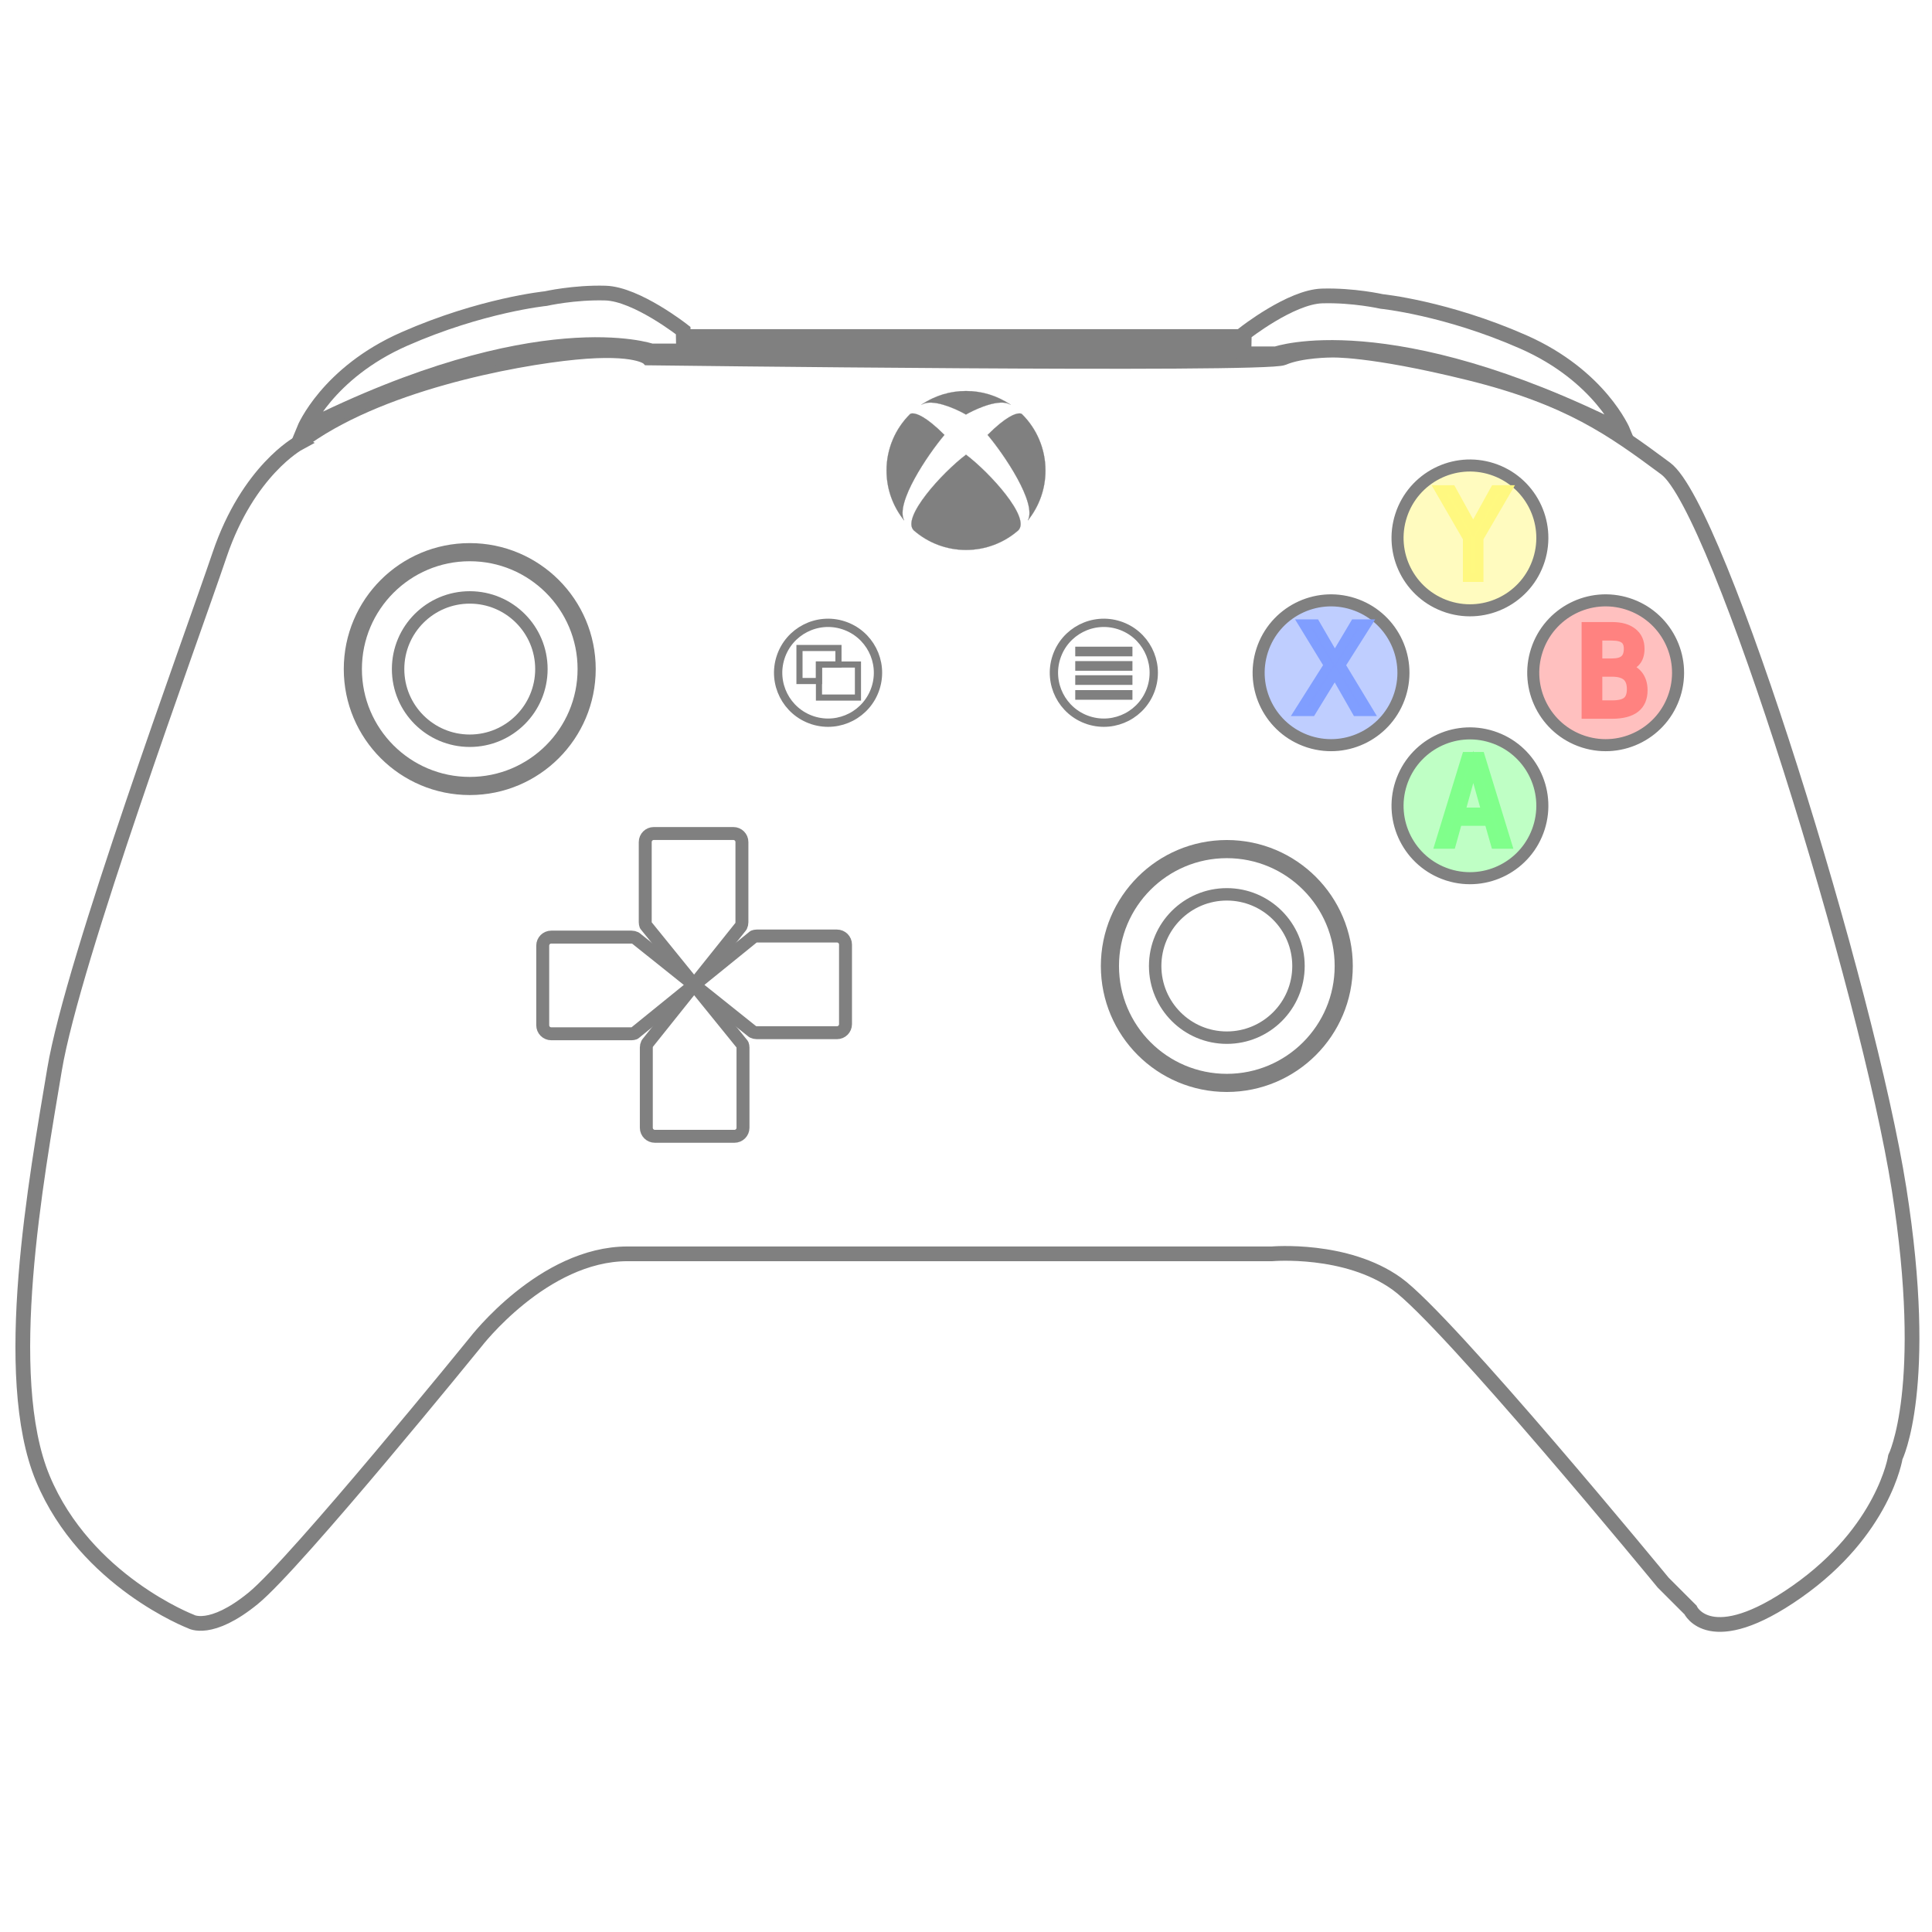
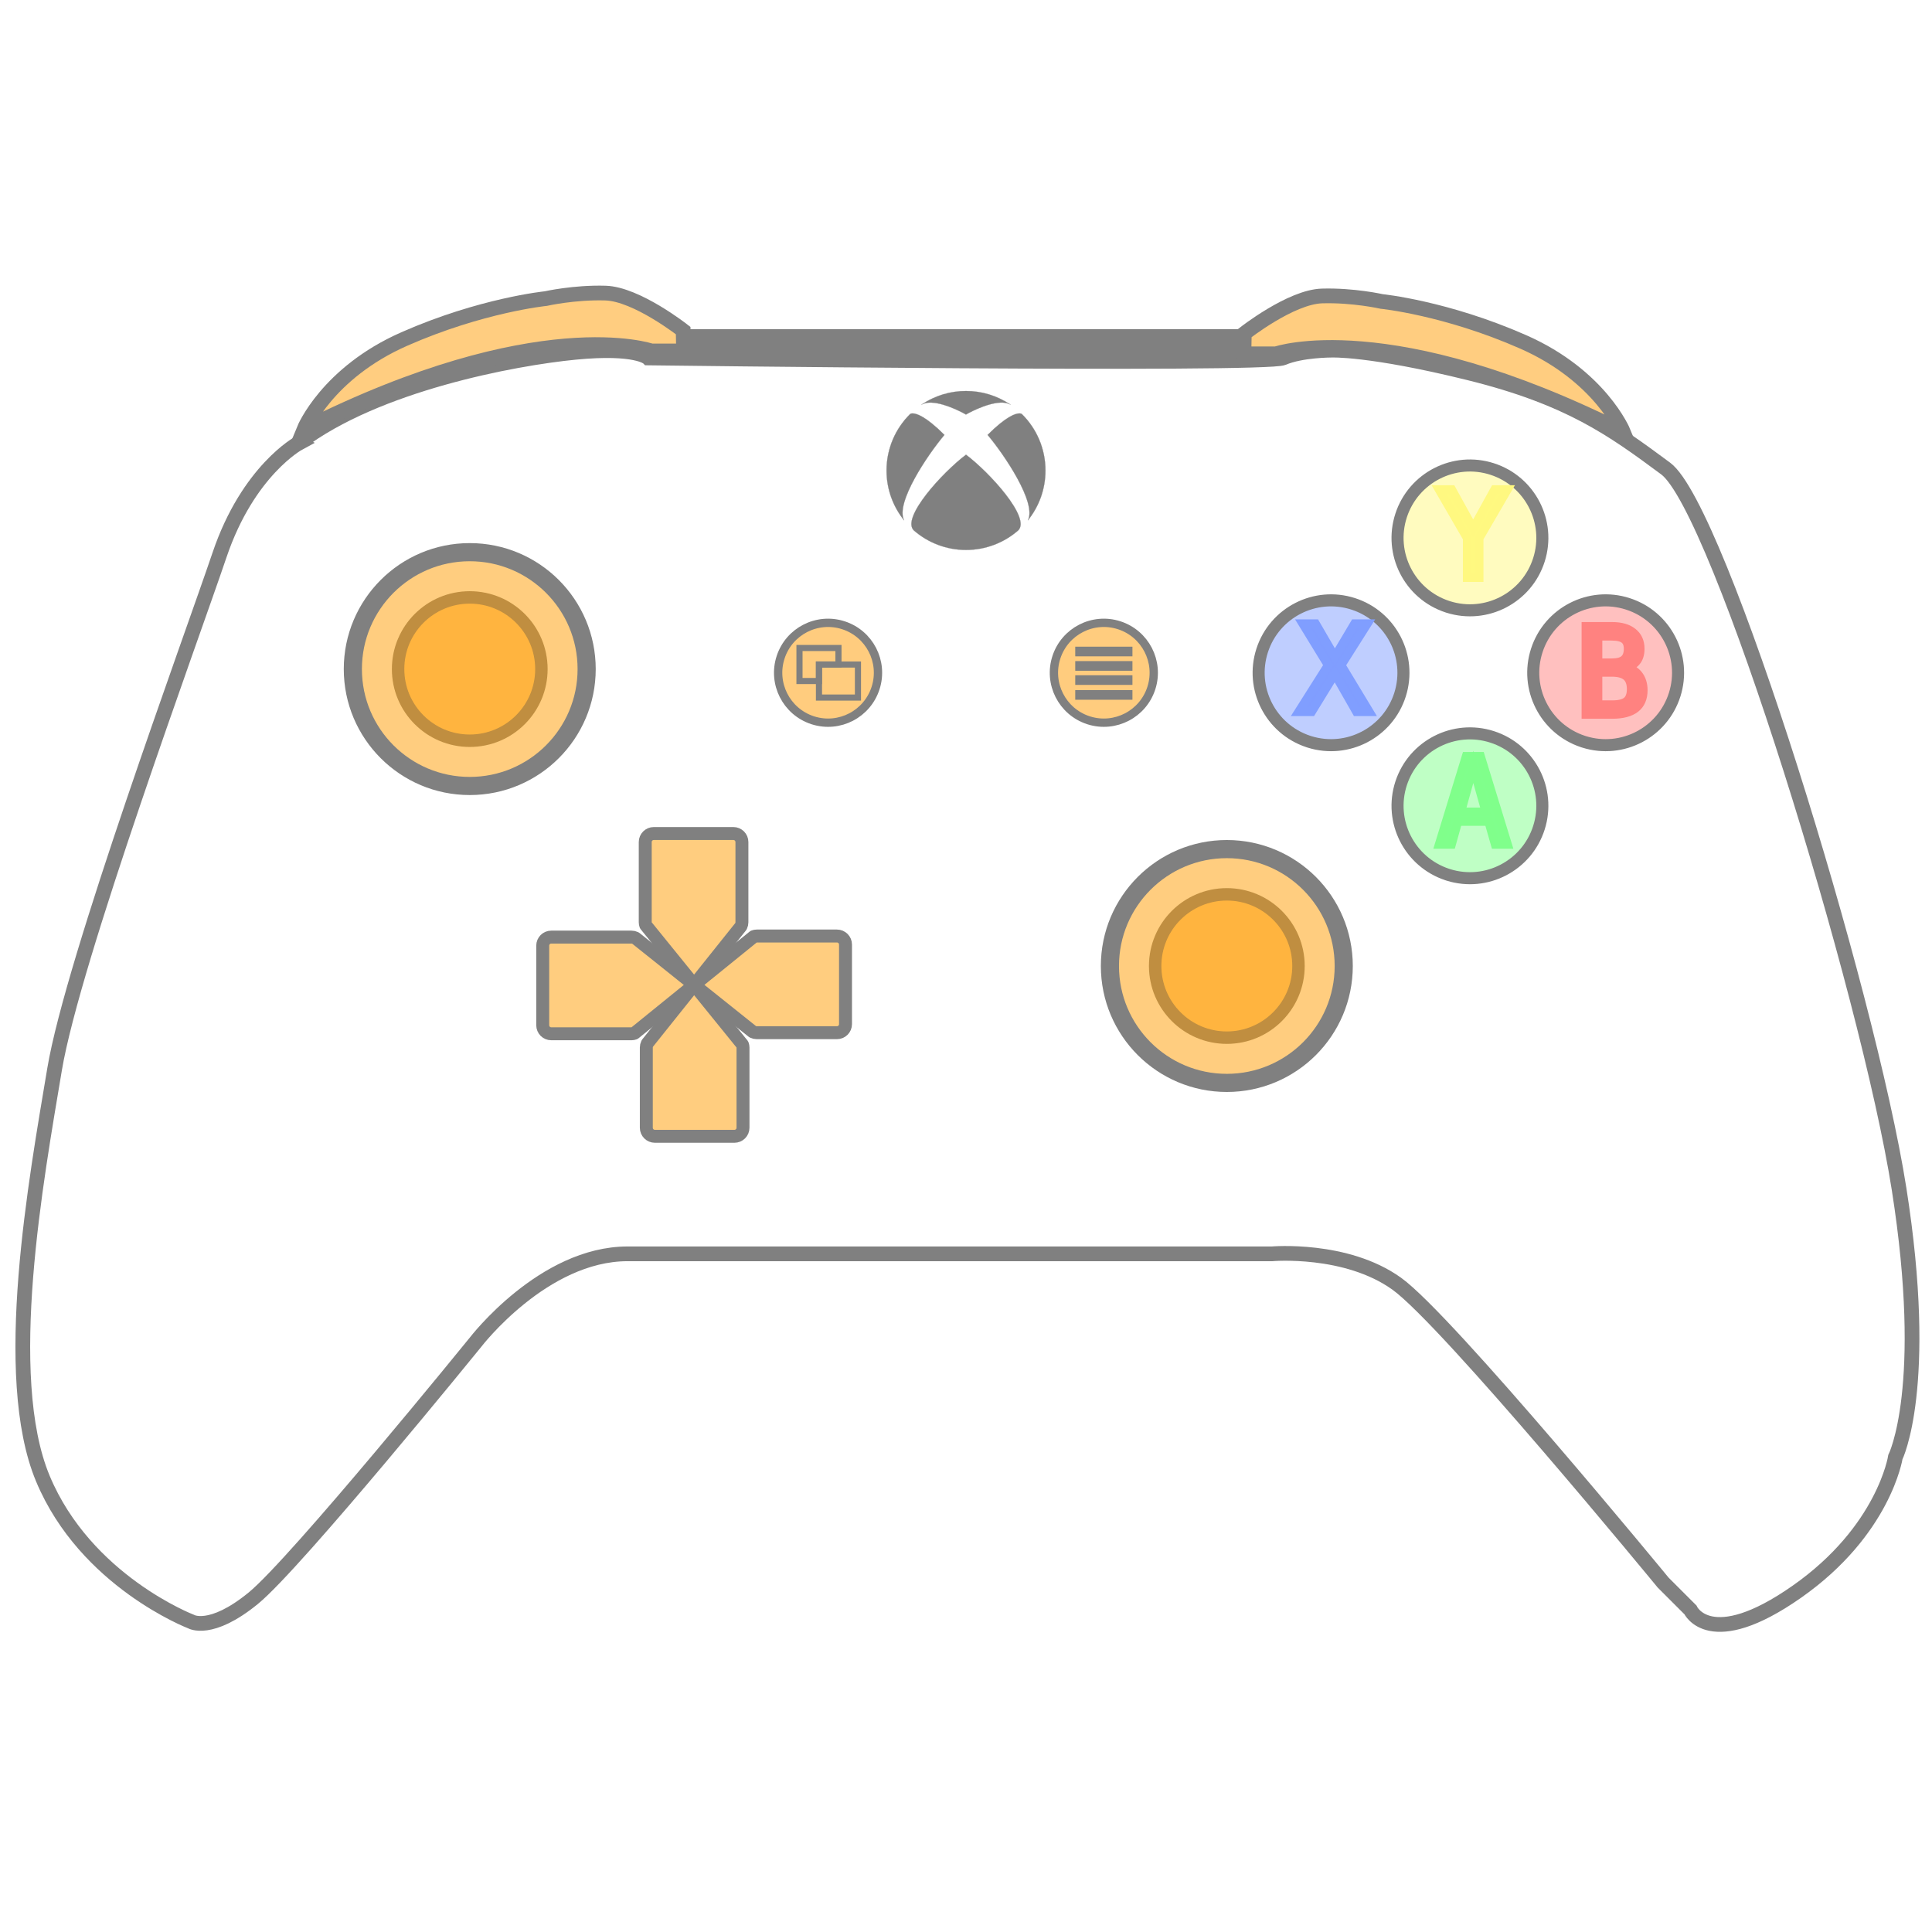
<svg xmlns="http://www.w3.org/2000/svg" width="1024" height="1024" viewBox="0 0 270.933 270.933" version="1.1" id="svg1" xml:space="preserve">
  <defs id="defs1">
    <rect x="915.968" y="118.818" width="71.583" height="85.705" id="rect17" />
    <rect x="915.968" y="118.818" width="10.569" height="21.223" id="rect17-9" />
    <rect x="915.968" y="118.818" width="10.569" height="21.223" id="rect17-9-5" />
    <rect x="915.968" y="118.818" width="71.583" height="85.705" id="rect17-2" />
  </defs>
  <g id="layer1" style="opacity:1">
    <g id="svg-gamepad_base_frame" style="opacity:1">
      <path style="opacity:1;mix-blend-mode:darken;fill:none;fill-opacity:1;stroke:#808080;stroke-width:2.065;stroke-linejoin:miter;stroke-dasharray:none;stroke-opacity:1;paint-order:normal" d="m 41.908,62.133 c 0,0 -7.106,3.826 -11.115,15.67 C 26.785,89.647 10.204,134.652 7.653,149.958 5.102,165.263 0,192.959 6.013,207.353 c 6.013,14.394 20.772,20.043 20.772,20.043 0,0 2.733,1.64 8.746,-3.28 6.013,-4.92 31.158,-35.895 31.158,-35.895 0,0 9.475,-12.39 21.318,-12.39 11.844,0 90.375,0 90.375,0 0,0 10.386,-0.911 17.492,4.191 7.106,5.102 37.353,41.908 37.353,41.908 l 3.826,3.826 c 0,0 2.733,6.013 14.941,-2.551 12.208,-8.564 13.804,-18.864 13.804,-18.864 0,0 4.896,-9.792 0.515,-37.622 -4.381,-27.83 -25.253,-95.471 -32.726,-101.011 -7.473,-5.54 -13.572,-9.953 -27.602,-13.415 -14.03,-3.462 -19.314,-3.189 -19.314,-3.189 0,0 -4.191,0 -6.742,1.093 -2.551,1.093 -89.034,0 -89.034,0 0,0 -1.611,-1.625 -10.243,-0.788 -8.632,0.837 -27.889,4.444 -38.746,12.723 z" id="path18" />
      <rect style="opacity:1;mix-blend-mode:darken;fill:none;fill-opacity:1;stroke:#808080;stroke-width:2.072;stroke-linejoin:miter;stroke-dasharray:none;stroke-opacity:1;paint-order:normal" id="rect19" width="74.807" height="1.542" x="97.801" y="47.195" ry="0" />
    </g>
-     <path style="opacity:1;mix-blend-mode:darken;fill:none;fill-opacity:1;stroke:#808080;stroke-width:2.065;stroke-linejoin:miter;stroke-dasharray:none;stroke-opacity:1;paint-order:normal" d="m 42.646,60.169 c 0,0 3.221,-7.859 14.044,-12.626 10.823,-4.767 19.842,-5.669 19.842,-5.669 0,0 3.994,-0.902 8.375,-0.773 4.381,0.129 10.898,5.26 10.898,5.26 l 0.053,2.857 H 91.348 c 0,0 -15.847,-5.54 -48.702,10.951 z" id="svg-gamepad-btn-lb" />
-     <path style="opacity:1;mix-blend-mode:darken;fill:none;fill-opacity:1;stroke:#808080;stroke-width:2.065;stroke-linejoin:miter;stroke-dasharray:none;stroke-opacity:1;paint-order:normal" d="m 227.652,60.572 c 0,0 -3.221,-7.859 -14.044,-12.626 -10.823,-4.767 -19.841,-5.669 -19.841,-5.669 0,0 -3.994,-0.902 -8.375,-0.773 -4.381,0.129 -10.898,5.26 -10.898,5.26 l -0.053,2.857 h 4.509 c 0,0 15.847,-5.54 48.702,10.951 z" id="svg-gamepad-btn-rb" />
+     <path style="opacity:1;mix-blend-mode:darken;fill:#ff9c00;fill-opacity:0.497;stroke:#808080;stroke-width:2.065;stroke-linejoin:miter;stroke-dasharray:none;stroke-opacity:1;paint-order:normal" d="m 42.646,60.169 c 0,0 3.221,-7.859 14.044,-12.626 10.823,-4.767 19.842,-5.669 19.842,-5.669 0,0 3.994,-0.902 8.375,-0.773 4.381,0.129 10.898,5.26 10.898,5.26 l 0.053,2.857 H 91.348 c 0,0 -15.847,-5.54 -48.702,10.951 z" id="svg-gamepad-btn-lb" />
+     <path style="opacity:1;mix-blend-mode:darken;fill:#ff9c00;fill-opacity:0.497;stroke:#808080;stroke-width:2.065;stroke-linejoin:miter;stroke-dasharray:none;stroke-opacity:1;paint-order:normal" d="m 227.652,60.572 c 0,0 -3.221,-7.859 -14.044,-12.626 -10.823,-4.767 -19.841,-5.669 -19.841,-5.669 0,0 -3.994,-0.902 -8.375,-0.773 -4.381,0.129 -10.898,5.26 -10.898,5.26 l -0.053,2.857 h 4.509 c 0,0 15.847,-5.54 48.702,10.951 z" id="svg-gamepad-btn-rb" />
    <g id="svg-gamepad-g-leftstick" style="opacity:1;mix-blend-mode:darken;stroke-linejoin:miter;paint-order:normal">
-       <ellipse style="opacity:1;fill:none;fill-opacity:1;stroke:#808080;stroke-width:1.743;stroke-linejoin:miter;stroke-dasharray:none;stroke-opacity:1;paint-order:normal" id="svg-gamepad-leftstick" cx="65.875" cy="93.828" rx="10.049" ry="10.049" />
-       <circle style="opacity:1;fill:none;fill-opacity:1;stroke:#808080;stroke-width:2.543;stroke-linejoin:miter;stroke-dasharray:none;stroke-opacity:1;paint-order:normal" id="svg-gamepad-btn-leftstick" cx="65.875" cy="93.828" r="16.394" />
+       <ellipse style="opacity:1;fill:#ff9c00;fill-opacity:0.503;stroke:#808080;stroke-width:1.743;stroke-linejoin:miter;stroke-dasharray:none;stroke-opacity:1;paint-order:normal" id="svg-gamepad-leftstick" cx="65.875" cy="93.828" rx="10.049" ry="10.049" />
+       <circle style="display:inline;opacity:1;fill:#ff9c00;fill-opacity:0.503;stroke:#808080;stroke-width:2.543;stroke-linejoin:miter;stroke-dasharray:none;stroke-opacity:1;paint-order:normal" id="svg-gamepad-btn-leftstick" cx="65.875" cy="93.828" r="16.394" />
    </g>
    <g id="svg-gamepad-g-rightstick" transform="translate(106.1682,41.63848)" style="opacity:1;mix-blend-mode:darken;stroke-linejoin:miter;paint-order:normal">
-       <circle style="opacity:1;fill:none;fill-opacity:1;stroke:#808080;stroke-width:1.743;stroke-linejoin:miter;stroke-dasharray:none;stroke-opacity:1;paint-order:normal" id="svg-gamepad-rightstick" cx="65.875" cy="93.828" r="10.049" />
-       <circle style="fill:none;fill-opacity:1;stroke:#808080;stroke-width:2.543;stroke-linejoin:miter;stroke-dasharray:none;stroke-opacity:1;paint-order:normal" id="svg-gamepad-btn-rightstick" cx="65.875" cy="93.828" r="16.394" />
+       <circle style="opacity:1;fill:#ff9c00;fill-opacity:0.503;stroke:#808080;stroke-width:1.743;stroke-linejoin:miter;stroke-dasharray:none;stroke-opacity:1;paint-order:normal" id="svg-gamepad-rightstick" cx="65.875" cy="93.828" r="10.049" />
+       <circle style="fill:#ff9c00;fill-opacity:0.503;stroke:#808080;stroke-width:2.543;stroke-linejoin:miter;stroke-dasharray:none;stroke-opacity:1;paint-order:normal" id="svg-gamepad-btn-rightstick" cx="65.875" cy="93.828" r="16.394" />
    </g>
-     <path d="m 128.135,74.365 a 11.093,11.093 0 0 0 7.332,2.755 11.105,11.105 0 0 0 7.337,-2.755 c 1.743,-1.775 -4.008,-8.086 -7.337,-10.601 -3.326,2.515 -9.081,8.826 -7.334,10.601 z m 10.362,-13.376 c 2.321,2.75 6.948,9.577 5.641,11.989 a 11.089,11.089 0 0 0 2.47,-6.996 11.095,11.095 0 0 0 -3.315,-7.925 c 0,0 -0.026,-0.02 -0.076,-0.039 a 0.764,0.764 0 0 0 -0.261,-0.042 c -0.55,0 -1.844,0.403 -4.462,3.014 z m -10.78,-2.971 c -0.053,0.019 -0.076,0.038 -0.08,0.039 a 11.101,11.101 0 0 0 -3.313,7.925 c 0,2.651 0.927,5.082 2.47,6.995 -1.299,-2.42 3.325,-9.241 5.647,-11.988 -2.618,-2.613 -3.914,-3.014 -4.462,-3.014 a 0.673,0.673 0 0 0 -0.261,0.043 v -0.002 z m 7.749,0.116 c 0,0 -2.734,-1.6 -4.869,-1.676 -0.839,-0.03 -1.352,0.274 -1.413,0.314 1.992,-1.337 4.109,-1.937 6.269,-1.937 h 0.013 c 2.167,0 4.276,0.599 6.282,1.935 -0.062,-0.042 -0.57,-0.345 -1.411,-0.314 -2.136,0.076 -4.871,1.671 -4.871,1.671 v 0.004 z" p-id="7437" id="svg-gamepad-btn-guide" style="opacity:1;mix-blend-mode:darken;fill:#808080;fill-opacity:1;stroke-width:0.026;stroke-linejoin:miter;paint-order:normal;stroke:#808080;stroke-opacity:1" />
-     <g id="svg-gamepad-btn-select" style="opacity:1">
-       <path style="fill:none;stroke:#808080;stroke-width:1.165;stroke-dasharray:none;stroke-opacity:1;fill-opacity:1" id="path2-8" d="m 152.601,100.991 a 7,7 0 0 1 -4.46,-8.815 7,7 0 0 1 8.797,-4.496 7,7 0 0 1 4.531,8.779 7,7 0 0 1 -8.761,4.567 z" />
-       <rect style="opacity:1;fill:none;stroke:#808080;stroke-width:1;stroke-dasharray:none;stroke-opacity:1" id="rect16" width="7.022" height="0.354" x="151.286" y="91.187" />
-       <rect style="opacity:1;fill:none;stroke:#808080;stroke-width:1;stroke-dasharray:none;stroke-opacity:1" id="rect16-2" width="7.022" height="0.354" x="151.286" y="93.208" />
-       <rect style="opacity:1;fill:none;stroke:#808080;stroke-width:1;stroke-dasharray:none;stroke-opacity:1" id="rect16-6" width="7.022" height="0.354" x="151.286" y="95.193" />
-       <rect style="opacity:1;fill:none;stroke:#808080;stroke-width:1;stroke-dasharray:none;stroke-opacity:1" id="rect16-1" width="7.022" height="0.354" x="151.286" y="97.275" />
+     <path d="m 128.135,74.365 a 11.093,11.093 0 0 0 7.332,2.755 11.105,11.105 0 0 0 7.337,-2.755 c 1.743,-1.775 -4.008,-8.086 -7.337,-10.601 -3.326,2.515 -9.081,8.826 -7.334,10.601 z m 10.362,-13.376 c 2.321,2.75 6.948,9.577 5.641,11.989 a 11.089,11.089 0 0 0 2.47,-6.996 11.095,11.095 0 0 0 -3.315,-7.925 c 0,0 -0.026,-0.02 -0.076,-0.039 a 0.764,0.764 0 0 0 -0.261,-0.042 c -0.55,0 -1.844,0.403 -4.462,3.014 z m -10.78,-2.971 c -0.053,0.019 -0.076,0.038 -0.08,0.039 a 11.101,11.101 0 0 0 -3.313,7.925 c 0,2.651 0.927,5.082 2.47,6.995 -1.299,-2.42 3.325,-9.241 5.647,-11.988 -2.618,-2.613 -3.914,-3.014 -4.462,-3.014 a 0.673,0.673 0 0 0 -0.261,0.043 v -0.002 z m 7.749,0.116 c 0,0 -2.734,-1.6 -4.869,-1.676 -0.839,-0.03 -1.352,0.274 -1.413,0.314 1.992,-1.337 4.109,-1.937 6.269,-1.937 h 0.013 c 2.167,0 4.276,0.599 6.282,1.935 -0.062,-0.042 -0.57,-0.345 -1.411,-0.314 -2.136,0.076 -4.871,1.671 -4.871,1.671 v 0.004 z" p-id="7437" id="svg-gamepad-btn-guide" style="opacity:1;mix-blend-mode:darken;fill:#808080;fill-opacity:1;stroke:#808080;stroke-width:0.026;stroke-linejoin:miter;stroke-opacity:1;paint-order:normal" />
+     <g id="svg-gamepad-btn-select-g" style="opacity:1;fill:none;fill-opacity:0">
+       <path style="display:inline;fill:#ff9c00;fill-opacity:0.504;stroke:#808080;stroke-width:1.165;stroke-dasharray:none;stroke-opacity:1" id="svg-gamepad-btn-select" d="m 152.601,100.991 a 7,7 0 0 1 -4.46,-8.815 7,7 0 0 1 8.797,-4.496 7,7 0 0 1 4.531,8.779 7,7 0 0 1 -8.761,4.567 z" />
+       <rect style="opacity:1;fill:none;fill-opacity:0;stroke:#808080;stroke-width:1;stroke-dasharray:none;stroke-opacity:1" id="rect16" width="7.022" height="0.354" x="151.286" y="91.187" />
+       <rect style="opacity:1;fill:none;fill-opacity:0;stroke:#808080;stroke-width:1;stroke-dasharray:none;stroke-opacity:1" id="rect16-2" width="7.022" height="0.354" x="151.286" y="93.208" />
+       <rect style="opacity:1;fill:none;fill-opacity:0;stroke:#808080;stroke-width:1;stroke-dasharray:none;stroke-opacity:1" id="rect16-6" width="7.022" height="0.354" x="151.286" y="95.193" />
+       <rect style="opacity:1;fill:none;fill-opacity:0;stroke:#808080;stroke-width:1;stroke-dasharray:none;stroke-opacity:1" id="rect16-1" width="7.022" height="0.354" x="151.286" y="97.275" />
    </g>
-     <g id="svg-gamepad-btn-share" style="opacity:1">
-       <path style="fill:none;stroke:#808080;stroke-width:1.165;stroke-dasharray:none;stroke-opacity:1;fill-opacity:1" id="path2" d="m 113.928,100.991 a 7,7 0 0 1 -4.46,-8.815 7,7 0 0 1 8.797,-4.496 7,7 0 0 1 4.531,8.779 7,7 0 0 1 -8.761,4.567 z" />
-       <path d="m 112.115,90.87 v 4.633 h 2.733 v -2.317 h 2.733 v -2.317 z" style="opacity:1;fill:none;stroke:#808080;stroke-width:0.86;stroke-opacity:1" id="path11" />
-       <path d="m 114.848,93.187 v 2.317 2.317 h 5.466 v -4.633 h -2.733 z" style="fill:none;stroke:#808080;stroke-width:0.86;stroke-opacity:1" id="path10" />
+     <g id="svg-gamepad-btn-share-g" style="opacity:1;fill:none;fill-opacity:0.497">
+       <path style="fill:#ff9c00;fill-opacity:0.504;stroke:#808080;stroke-width:1.165;stroke-dasharray:none;stroke-opacity:1" id="svg-gamepad-btn-share" d="m 113.928,100.991 a 7,7 0 0 1 -4.46,-8.815 7,7 0 0 1 8.797,-4.496 7,7 0 0 1 4.531,8.779 7,7 0 0 1 -8.761,4.567 z" />
+       <path d="m 112.115,90.87 v 4.633 h 2.733 v -2.317 h 2.733 v -2.317 z" style="opacity:1;fill:none;fill-opacity:0.497;stroke:#808080;stroke-width:0.86;stroke-opacity:1" id="path11" />
+       <path d="m 114.848,93.187 v 2.317 2.317 h 5.466 v -4.633 h -2.733 z" style="fill:none;fill-opacity:0.497;stroke:#808080;stroke-width:0.86;stroke-opacity:1" id="path10" />
    </g>
    <g id="svg-gamepad-btn-west" transform="translate(0.6377301)" style="opacity:1">
-       <path style="opacity:1;fill:#809eff;stroke:#808080;stroke-width:1.69;stroke-dasharray:none;stroke-opacity:1;fill-opacity:0.5" id="svg-gamepad-btn-west-frame" d="m 182.837,103.984 a 10.152,10.152 0 0 1 -6.469,-12.784 10.152,10.152 0 0 1 12.758,-6.52 10.152,10.152 0 0 1 6.571,12.732 10.152,10.152 0 0 1 -12.705,6.623 z" />
+       <path style="opacity:1;fill:#809eff;fill-opacity:0.5;stroke:#808080;stroke-width:1.69;stroke-dasharray:none;stroke-opacity:1" id="svg-gamepad-btn-west-frame" d="m 182.837,103.984 a 10.152,10.152 0 0 1 -6.469,-12.784 10.152,10.152 0 0 1 12.758,-6.52 10.152,10.152 0 0 1 6.571,12.732 10.152,10.152 0 0 1 -12.705,6.623 z" />
      <text xml:space="preserve" transform="matrix(1.301978,0,0,1.301978,-1011.226,-69.57763)" id="text16" style="font-style:normal;font-variant:normal;font-weight:normal;font-stretch:normal;font-size:13.006px;font-family:Consolas;-inkscape-font-specification:'Consolas, Normal';font-variant-ligatures:normal;font-variant-caps:normal;font-variant-numeric:normal;font-variant-east-asian:normal;text-align:start;writing-mode:lr-tb;direction:ltr;white-space:pre;shape-inside:url(#rect17);display:inline;opacity:1;fill:#809dff;fill-opacity:1;stroke:#809eff;stroke-width:0.933;stroke-dasharray:none;stroke-opacity:1">
-         <tspan x="915.967" y="130.103" id="tspan5">X
+         <tspan x="915.967" y="130.103" id="tspan1">X
</tspan>
      </text>
    </g>
    <g id="svg-gamepad-btn-north" style="opacity:1">
-       <path style="fill:#fff980;stroke:#808080;stroke-width:1.69;stroke-dasharray:none;stroke-opacity:1;fill-opacity:0.5" id="svg-gamepad-btn-north-frame" d="m 202.954,85.072 a 10.152,10.152 0 0 1 -6.469,-12.784 10.152,10.152 0 0 1 12.758,-6.52 10.152,10.152 0 0 1 6.571,12.732 10.152,10.152 0 0 1 -12.705,6.623 z" />
+       <path style="fill:#fff980;fill-opacity:0.5;stroke:#808080;stroke-width:1.69;stroke-dasharray:none;stroke-opacity:1" id="svg-gamepad-btn-north-frame" d="m 202.954,85.072 a 10.152,10.152 0 0 1 -6.469,-12.784 10.152,10.152 0 0 1 12.758,-6.52 10.152,10.152 0 0 1 6.571,12.732 10.152,10.152 0 0 1 -12.705,6.623 z" />
      <text xml:space="preserve" transform="matrix(1.301978,0,0,1.301978,-991.0666,-88.39244)" id="text16-9" style="font-style:normal;font-variant:normal;font-weight:normal;font-stretch:normal;font-size:13.006px;font-family:Consolas;-inkscape-font-specification:'Consolas, Normal';font-variant-ligatures:normal;font-variant-caps:normal;font-variant-numeric:normal;font-variant-east-asian:normal;text-align:start;writing-mode:lr-tb;direction:ltr;white-space:pre;shape-inside:url(#rect17-9);display:inline;opacity:1;fill:#fff980;fill-opacity:1;stroke:#fff880;stroke-width:0.933;stroke-dasharray:none;stroke-opacity:1">
-         <tspan x="915.967" y="130.103" id="tspan6">Y
+         <tspan x="915.967" y="130.103" id="tspan2">Y
</tspan>
      </text>
    </g>
    <g id="svg-gamepad-btn-east" transform="translate(-0.5466258)" style="opacity:1">
-       <path style="fill:#ff8280;stroke:#808080;stroke-width:1.69;stroke-dasharray:none;stroke-opacity:1;fill-opacity:0.5" id="svg-gamepad-btn-east-frame" d="m 222.531,103.984 a 10.152,10.152 0 0 1 -6.469,-12.784 10.152,10.152 0 0 1 12.759,-6.52 10.152,10.152 0 0 1 6.572,12.732 10.152,10.152 0 0 1 -12.706,6.623 z" />
+       <path style="fill:#ff8280;fill-opacity:0.5;stroke:#808080;stroke-width:1.69;stroke-dasharray:none;stroke-opacity:1" id="svg-gamepad-btn-east-frame" d="m 222.531,103.984 a 10.152,10.152 0 0 1 -6.469,-12.784 10.152,10.152 0 0 1 12.759,-6.52 10.152,10.152 0 0 1 6.572,12.732 10.152,10.152 0 0 1 -12.706,6.623 z" />
      <text xml:space="preserve" transform="matrix(1.301978,0,0,1.301978,-970.9846,-69.20123)" id="text16-9-8" style="font-style:normal;font-variant:normal;font-weight:normal;font-stretch:normal;font-size:13.006px;font-family:Consolas;-inkscape-font-specification:'Consolas, Normal';font-variant-ligatures:normal;font-variant-caps:normal;font-variant-numeric:normal;font-variant-east-asian:normal;text-align:start;writing-mode:lr-tb;direction:ltr;white-space:pre;shape-inside:url(#rect17-9-5);display:inline;fill:#ff8280;fill-opacity:1;stroke:#ff8280;stroke-width:0.933;stroke-dasharray:none;stroke-opacity:1">
-         <tspan x="915.967" y="130.103" id="tspan7">B
+         <tspan x="915.967" y="130.103" id="tspan3">B
</tspan>
      </text>
    </g>
    <g id="svg-gamepad-btn-south" style="opacity:1">
      <path style="fill:#80ff8c;fill-opacity:0.5;stroke:#808080;stroke-width:1.69;stroke-dasharray:none;stroke-opacity:1" id="svg-gamepad-btn-south-frame" d="m 202.954,122.639 a 10.152,10.152 0 0 1 -6.469,-12.784 10.152,10.152 0 0 1 12.758,-6.52 10.152,10.152 0 0 1 6.571,12.732 10.152,10.152 0 0 1 -12.705,6.623 z" />
      <text xml:space="preserve" transform="matrix(1.301978,0,0,1.301978,-991.0527,-50.97715)" id="text16-6" style="font-style:normal;font-variant:normal;font-weight:normal;font-stretch:normal;font-size:13.006px;font-family:Consolas;-inkscape-font-specification:'Consolas, Normal';font-variant-ligatures:normal;font-variant-caps:normal;font-variant-numeric:normal;font-variant-east-asian:normal;text-align:start;writing-mode:lr-tb;direction:ltr;white-space:pre;shape-inside:url(#rect17-2);display:inline;fill:#80ff8c;fill-opacity:1;stroke:#80ff8b;stroke-width:0.933;stroke-dasharray:none;stroke-opacity:1">
-         <tspan x="915.967" y="130.103" id="tspan8">A
+         <tspan x="915.967" y="130.103" id="tspan4">A
</tspan>
      </text>
    </g>
    <g id="g37" style="opacity:1">
-       <path d="m 91.685,116.887 c -0.665,0 -1.2,0.535 -1.2,1.2 v 11.247 c 0,0.147 0.028,0.287 0.076,0.417 5.64e-4,0.002 9.79e-4,0.003 0.002,0.005 l 0.482,0.594 6.295,7.767 6.31,-7.894 0.238,-0.298 c 0.013,-0.024 0.026,-0.048 0.038,-0.072 0.075,-0.157 0.117,-0.333 0.117,-0.519 v -11.247 c 0,-0.665 -0.535,-1.2 -1.2,-1.2 z" style="opacity:1;fill:none;stroke:#808080;stroke-width:1.815;stroke-linejoin:round;stroke-miterlimit:0;stroke-opacity:1;fill-opacity:1" id="svg-gamepad-dpad-up" />
-       <path d="m 102.994,159.348 c 0.665,0 1.2,-0.535 1.2,-1.2 v -11.247 c 0,-0.147 -0.028,-0.287 -0.076,-0.417 -5.7e-4,-0.002 -9.8e-4,-0.003 -0.002,-0.005 l -0.482,-0.594 -6.295,-7.767 -6.31,7.894 -0.238,0.298 c -0.013,0.024 -0.026,0.048 -0.038,0.072 -0.075,0.157 -0.117,0.333 -0.117,0.519 v 11.247 c 0,0.665 0.535,1.2 1.2,1.2 z" style="opacity:1;fill:none;stroke:#808080;stroke-width:1.815;stroke-linejoin:round;stroke-miterlimit:0;stroke-opacity:1;fill-opacity:1" id="svg-gamepad-dpad-down" />
-       <path d="m 76.109,143.772 c 0,0.665 0.535,1.2 1.2,1.2 h 11.247 c 0.147,0 0.287,-0.028 0.417,-0.076 0.002,-5.6e-4 0.003,-9.8e-4 0.005,-0.002 l 0.594,-0.482 7.767,-6.295 -7.894,-6.31 -0.298,-0.238 c -0.024,-0.013 -0.048,-0.026 -0.072,-0.038 -0.157,-0.075 -0.333,-0.117 -0.519,-0.117 h -11.247 c -0.665,0 -1.2,0.535 -1.2,1.2 z" style="opacity:1;fill:none;stroke:#808080;stroke-width:1.815;stroke-linejoin:round;stroke-miterlimit:0;stroke-opacity:1;fill-opacity:1" id="svg-gamepad-dpad-left" />
-       <path d="m 118.57,132.462 c 0,-0.665 -0.535,-1.2 -1.2,-1.2 h -11.247 c -0.147,0 -0.287,0.028 -0.417,0.076 -0.002,5.6e-4 -0.003,9.8e-4 -0.005,0.002 l -0.594,0.482 -7.767,6.295 7.894,6.31 0.298,0.238 c 0.024,0.013 0.048,0.026 0.072,0.038 0.157,0.075 0.333,0.117 0.519,0.117 h 11.247 c 0.665,0 1.2,-0.535 1.2,-1.2 z" style="fill:none;stroke:#808080;stroke-width:1.815;stroke-linejoin:round;stroke-miterlimit:0;stroke-opacity:1;fill-opacity:1" id="svg-gamepad-dpad-right" />
+       <path d="m 91.685,116.887 c -0.665,0 -1.2,0.535 -1.2,1.2 v 11.247 c 0,0.147 0.028,0.287 0.076,0.417 5.64e-4,0.002 9.79e-4,0.003 0.002,0.005 l 0.482,0.594 6.295,7.767 6.31,-7.894 0.238,-0.298 c 0.013,-0.024 0.026,-0.048 0.038,-0.072 0.075,-0.157 0.117,-0.333 0.117,-0.519 v -11.247 c 0,-0.665 -0.535,-1.2 -1.2,-1.2 z" style="opacity:1;fill:#ff9c00;fill-opacity:0.503;stroke:#808080;stroke-width:1.815;stroke-linejoin:round;stroke-miterlimit:0;stroke-opacity:1" id="svg-gamepad-dpad-up" />
+       <path d="m 102.994,159.348 c 0.665,0 1.2,-0.535 1.2,-1.2 v -11.247 c 0,-0.147 -0.028,-0.287 -0.076,-0.417 -5.7e-4,-0.002 -9.8e-4,-0.003 -0.002,-0.005 l -0.482,-0.594 -6.295,-7.767 -6.31,7.894 -0.238,0.298 c -0.013,0.024 -0.026,0.048 -0.038,0.072 -0.075,0.157 -0.117,0.333 -0.117,0.519 v 11.247 c 0,0.665 0.535,1.2 1.2,1.2 z" style="opacity:1;fill:#ff9c00;fill-opacity:0.503;stroke:#808080;stroke-width:1.815;stroke-linejoin:round;stroke-miterlimit:0;stroke-opacity:1" id="svg-gamepad-dpad-down" />
+       <path d="m 76.109,143.772 c 0,0.665 0.535,1.2 1.2,1.2 h 11.247 c 0.147,0 0.287,-0.028 0.417,-0.076 0.002,-5.6e-4 0.003,-9.8e-4 0.005,-0.002 l 0.594,-0.482 7.767,-6.295 -7.894,-6.31 -0.298,-0.238 c -0.024,-0.013 -0.048,-0.026 -0.072,-0.038 -0.157,-0.075 -0.333,-0.117 -0.519,-0.117 h -11.247 c -0.665,0 -1.2,0.535 -1.2,1.2 z" style="opacity:1;fill:#ff9c00;fill-opacity:0.503;stroke:#808080;stroke-width:1.815;stroke-linejoin:round;stroke-miterlimit:0;stroke-opacity:1" id="svg-gamepad-dpad-left" />
+       <path d="m 118.57,132.462 c 0,-0.665 -0.535,-1.2 -1.2,-1.2 h -11.247 c -0.147,0 -0.287,0.028 -0.417,0.076 -0.002,5.6e-4 -0.003,9.8e-4 -0.005,0.002 l -0.594,0.482 -7.767,6.295 7.894,6.31 0.298,0.238 c 0.024,0.013 0.048,0.026 0.072,0.038 0.157,0.075 0.333,0.117 0.519,0.117 h 11.247 c 0.665,0 1.2,-0.535 1.2,-1.2 z" style="fill:#ff9c00;fill-opacity:0.503;stroke:#808080;stroke-width:1.815;stroke-linejoin:round;stroke-miterlimit:0;stroke-opacity:1" id="svg-gamepad-dpad-right" />
    </g>
  </g>
</svg>
